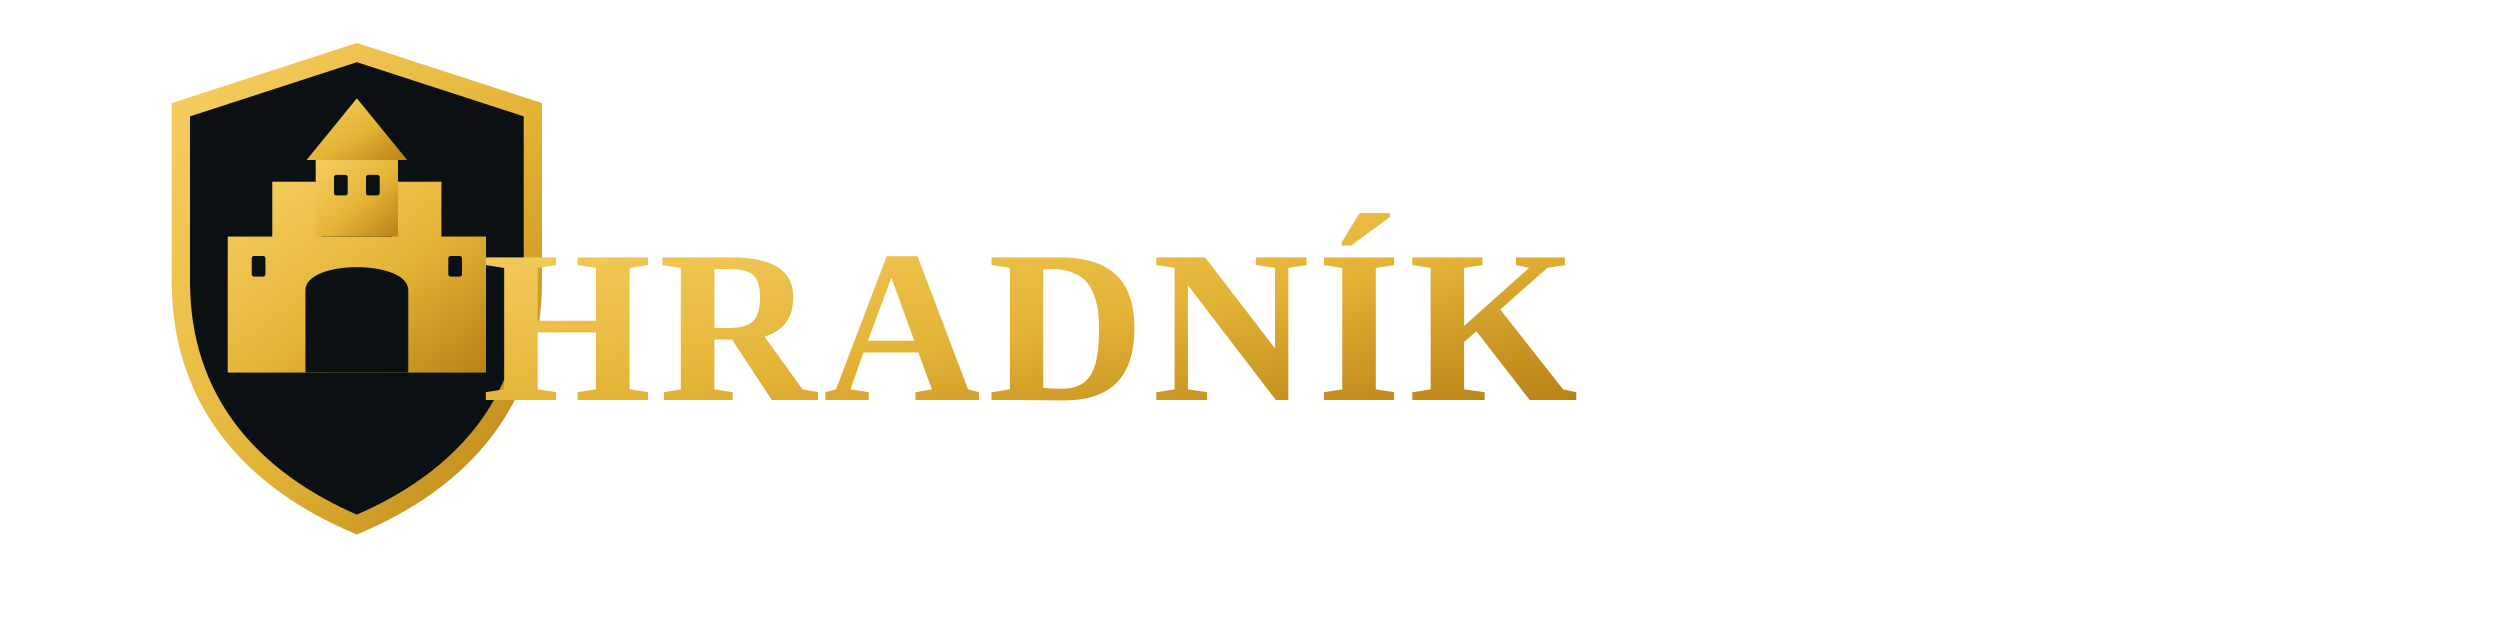
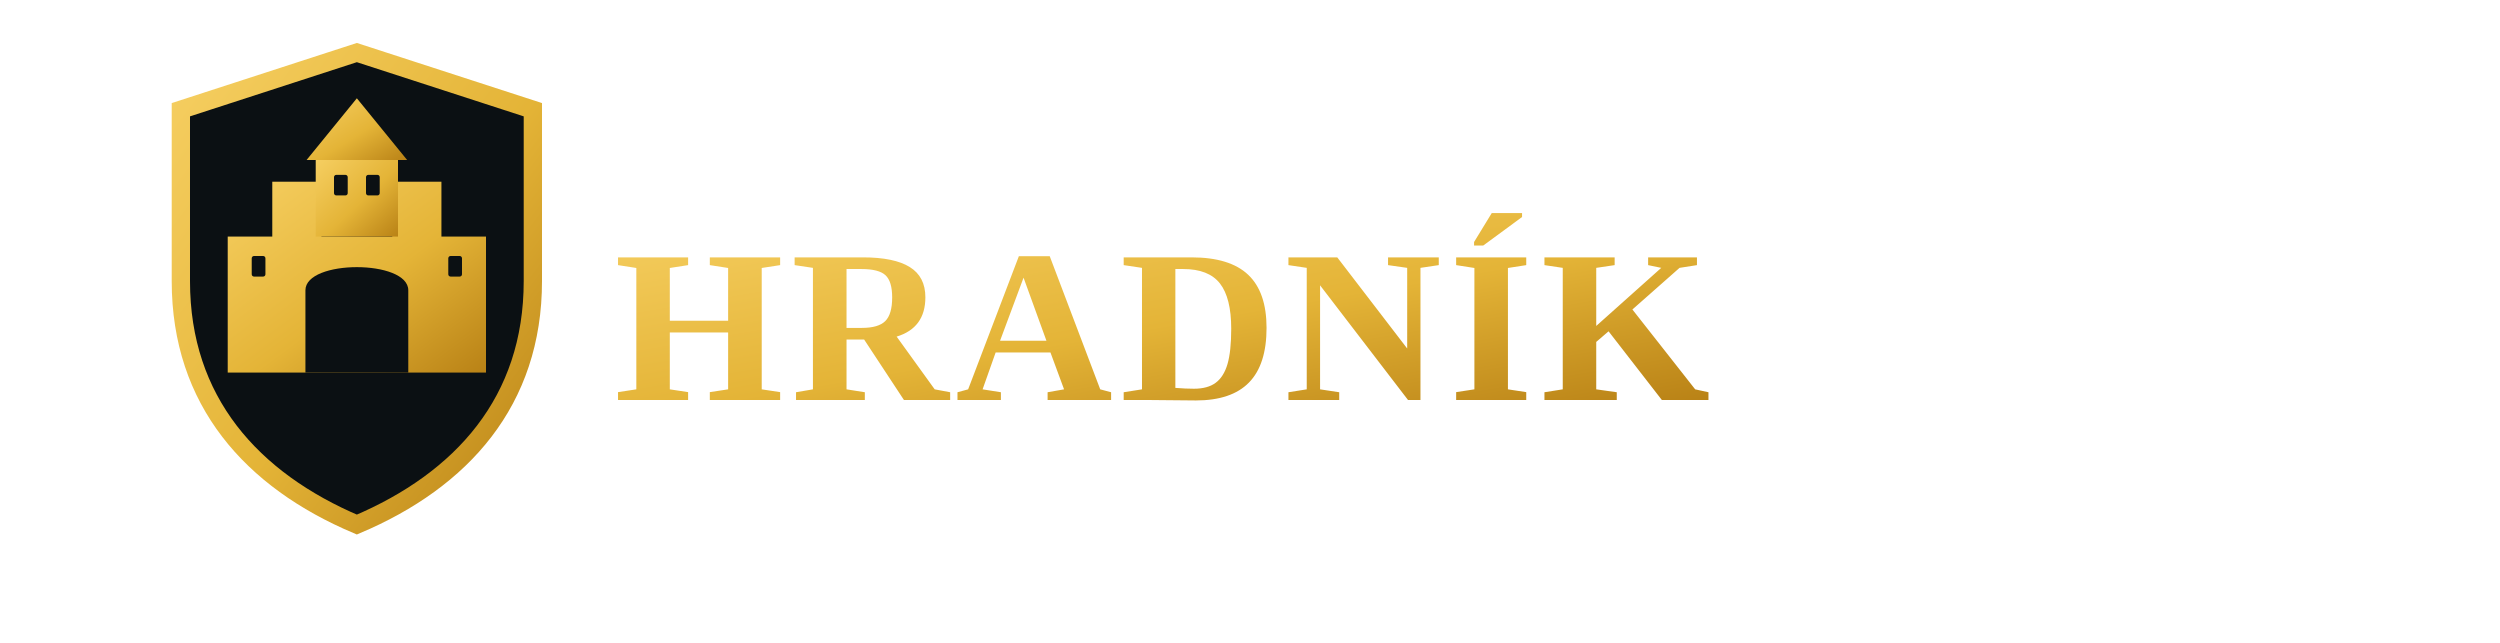
<svg xmlns="http://www.w3.org/2000/svg" viewBox="0 0 700 180">
  <defs>
    <linearGradient id="gold" x1="0" y1="0" x2="1" y2="1">
      <stop offset="0" stop-color="#f6cf62" />
      <stop offset=".55" stop-color="#e4b437" />
      <stop offset="1" stop-color="#b98216" />
    </linearGradient>
  </defs>
  <rect width="700" height="180" fill="none" />
  <g transform="translate(18 0) scale(.32)">
    <path d="M256 46 410 96v150c0 105-62 174-154 213-92-39-154-108-154-213V96L256 46Z" fill="#0b1013" stroke="url(#gold)" stroke-width="16" />
    <path d="M143 326V207h39v-48h43v48h62v-48h43v48h39v119H143Z" fill="url(#gold)" />
    <path d="M211 326v-72c0-27 90-27 90 0v72h-90Z" fill="#0b1013" />
    <path d="M220 207V139h72v68h-72Z" fill="url(#gold)" />
    <path d="M212 140 256 86l44 54h-88Z" fill="url(#gold)" />
    <rect x="236" y="153" width="12" height="18" rx="2" fill="#0b1013" />
    <rect x="264" y="153" width="12" height="18" rx="2" fill="#0b1013" />
    <rect x="164" y="224" width="12" height="18" rx="2" fill="#0b1013" />
    <rect x="336" y="224" width="12" height="18" rx="2" fill="#0b1013" />
  </g>
-   <text x="135" y="112" fill="url(#gold)" font-family="Georgia, 'Times New Roman', serif" font-size="61" font-weight="600" letter-spacing="2">HRADNÍK</text>
+   <text x="172" y="112" fill="url(#gold)" font-family="Georgia, 'Times New Roman', serif" font-size="61" font-weight="600" letter-spacing="2">HRADNÍK</text>
</svg>
